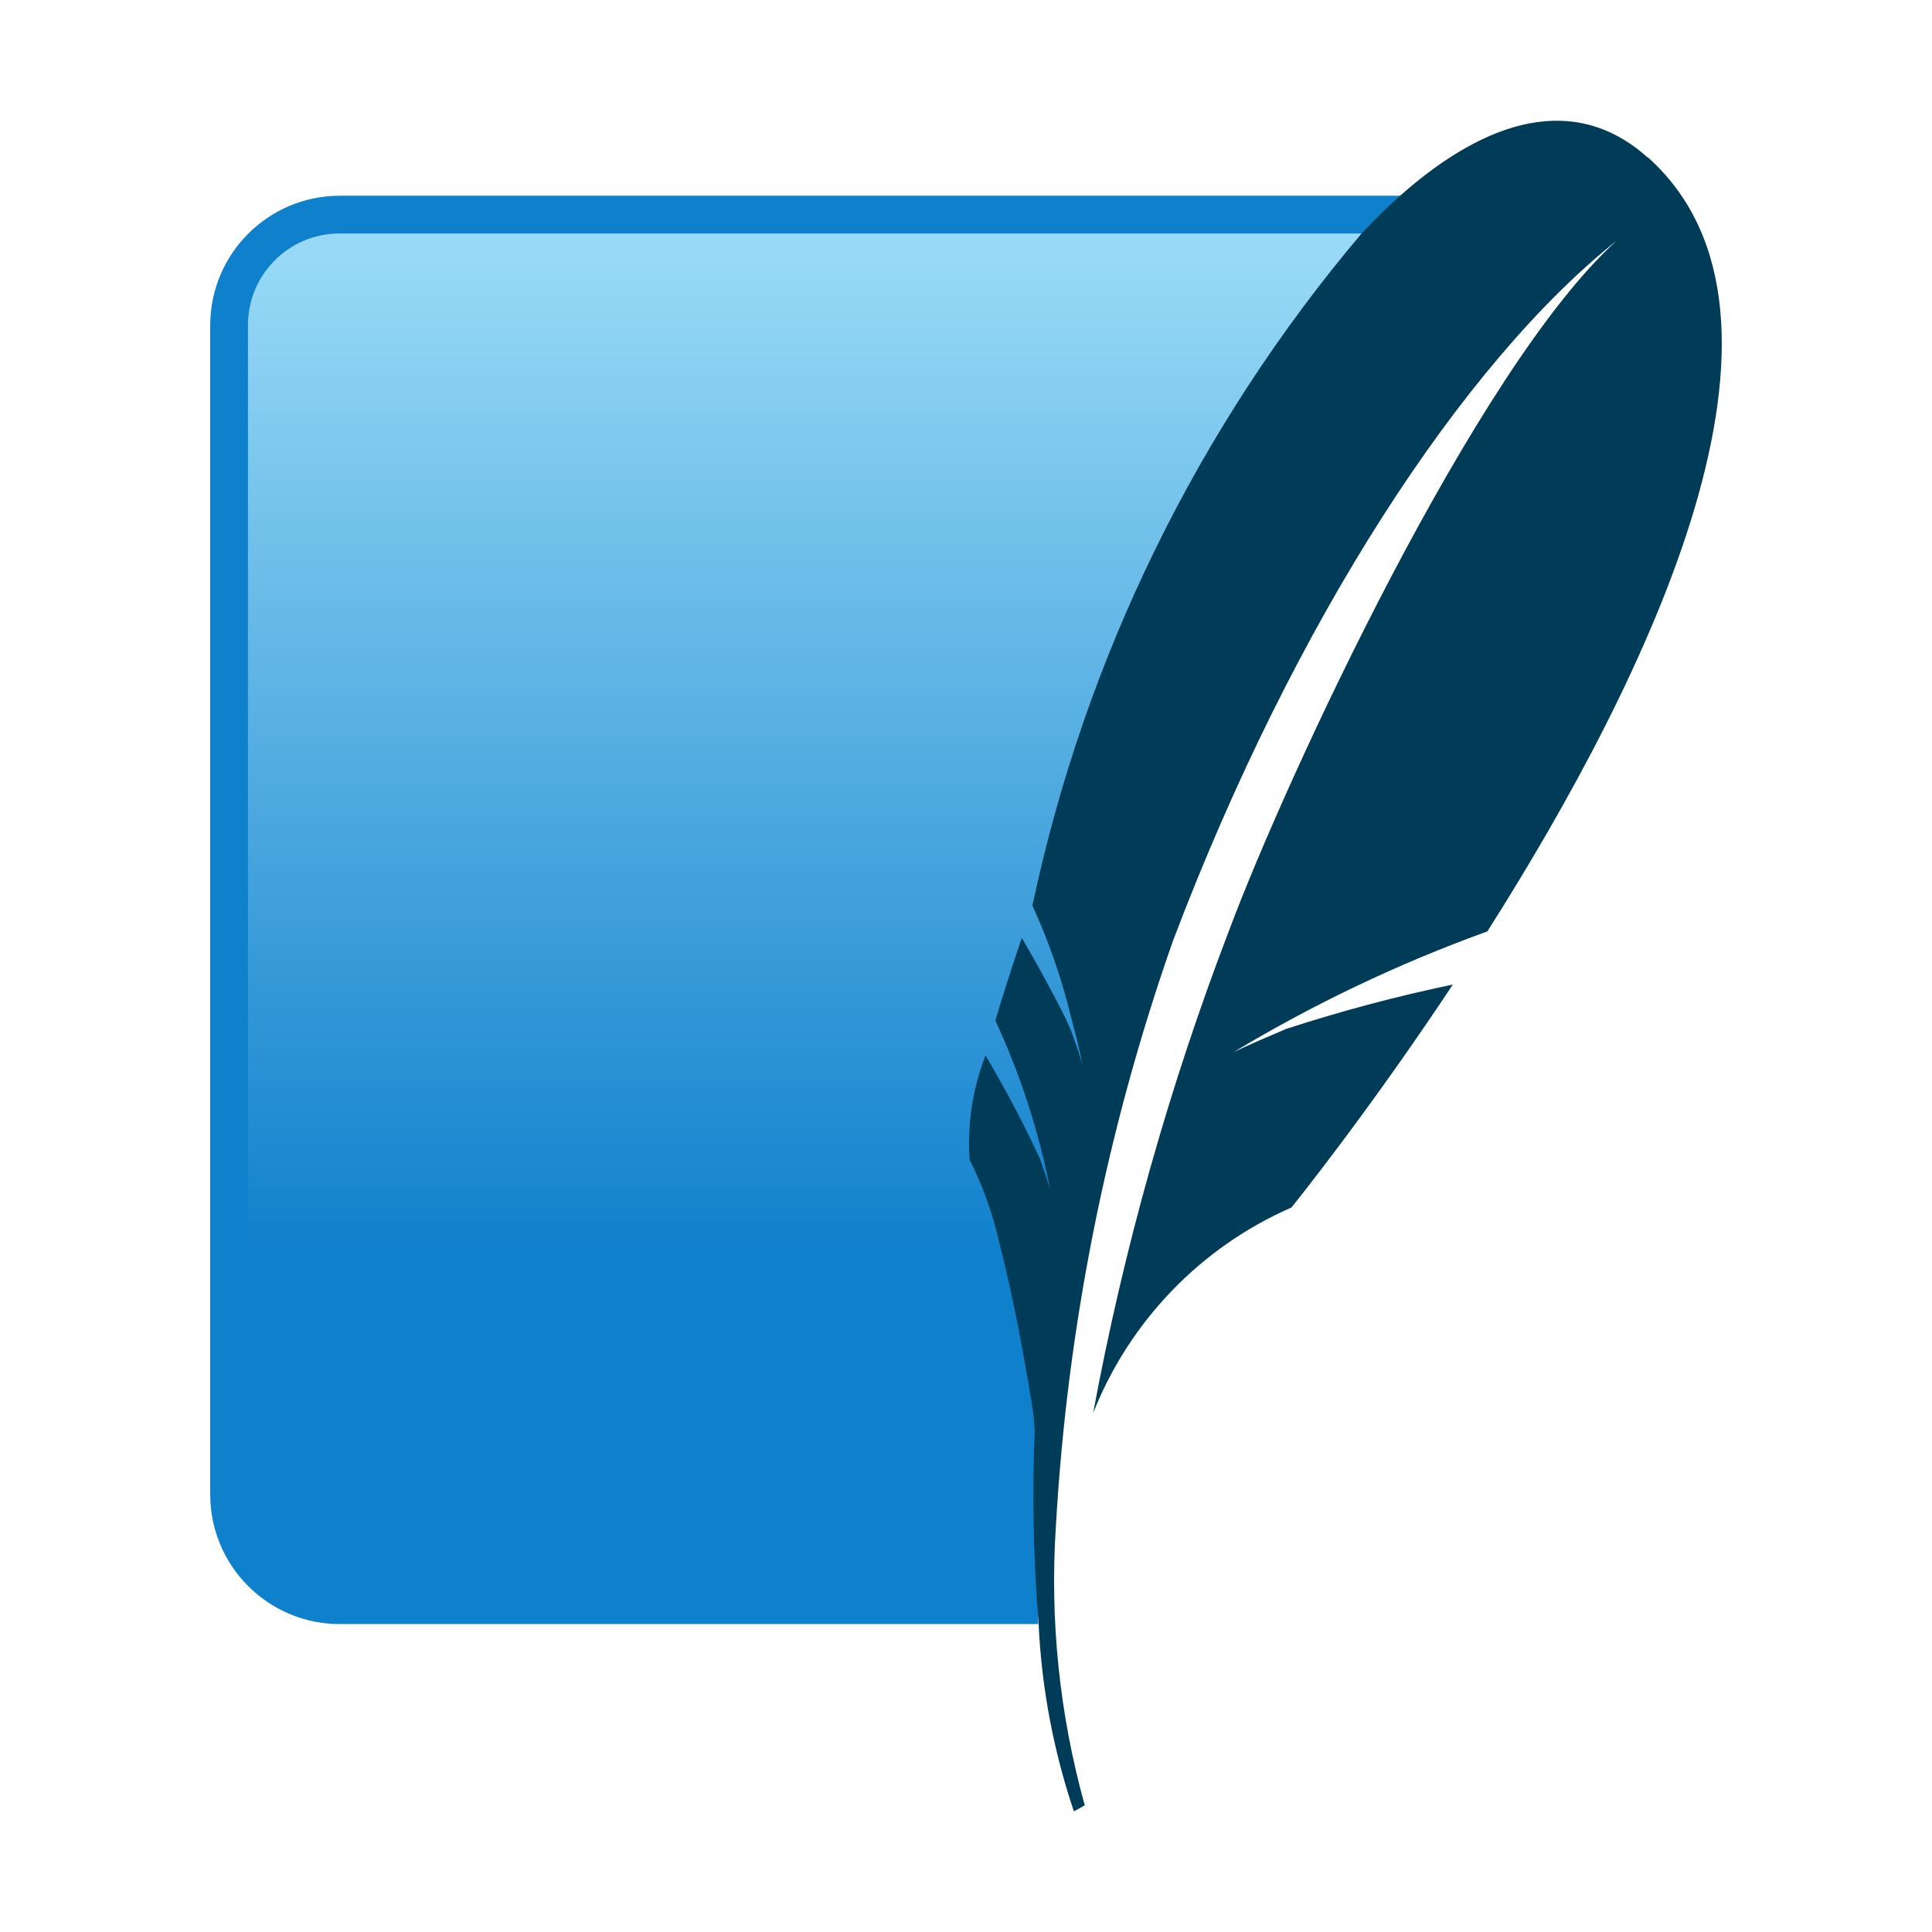
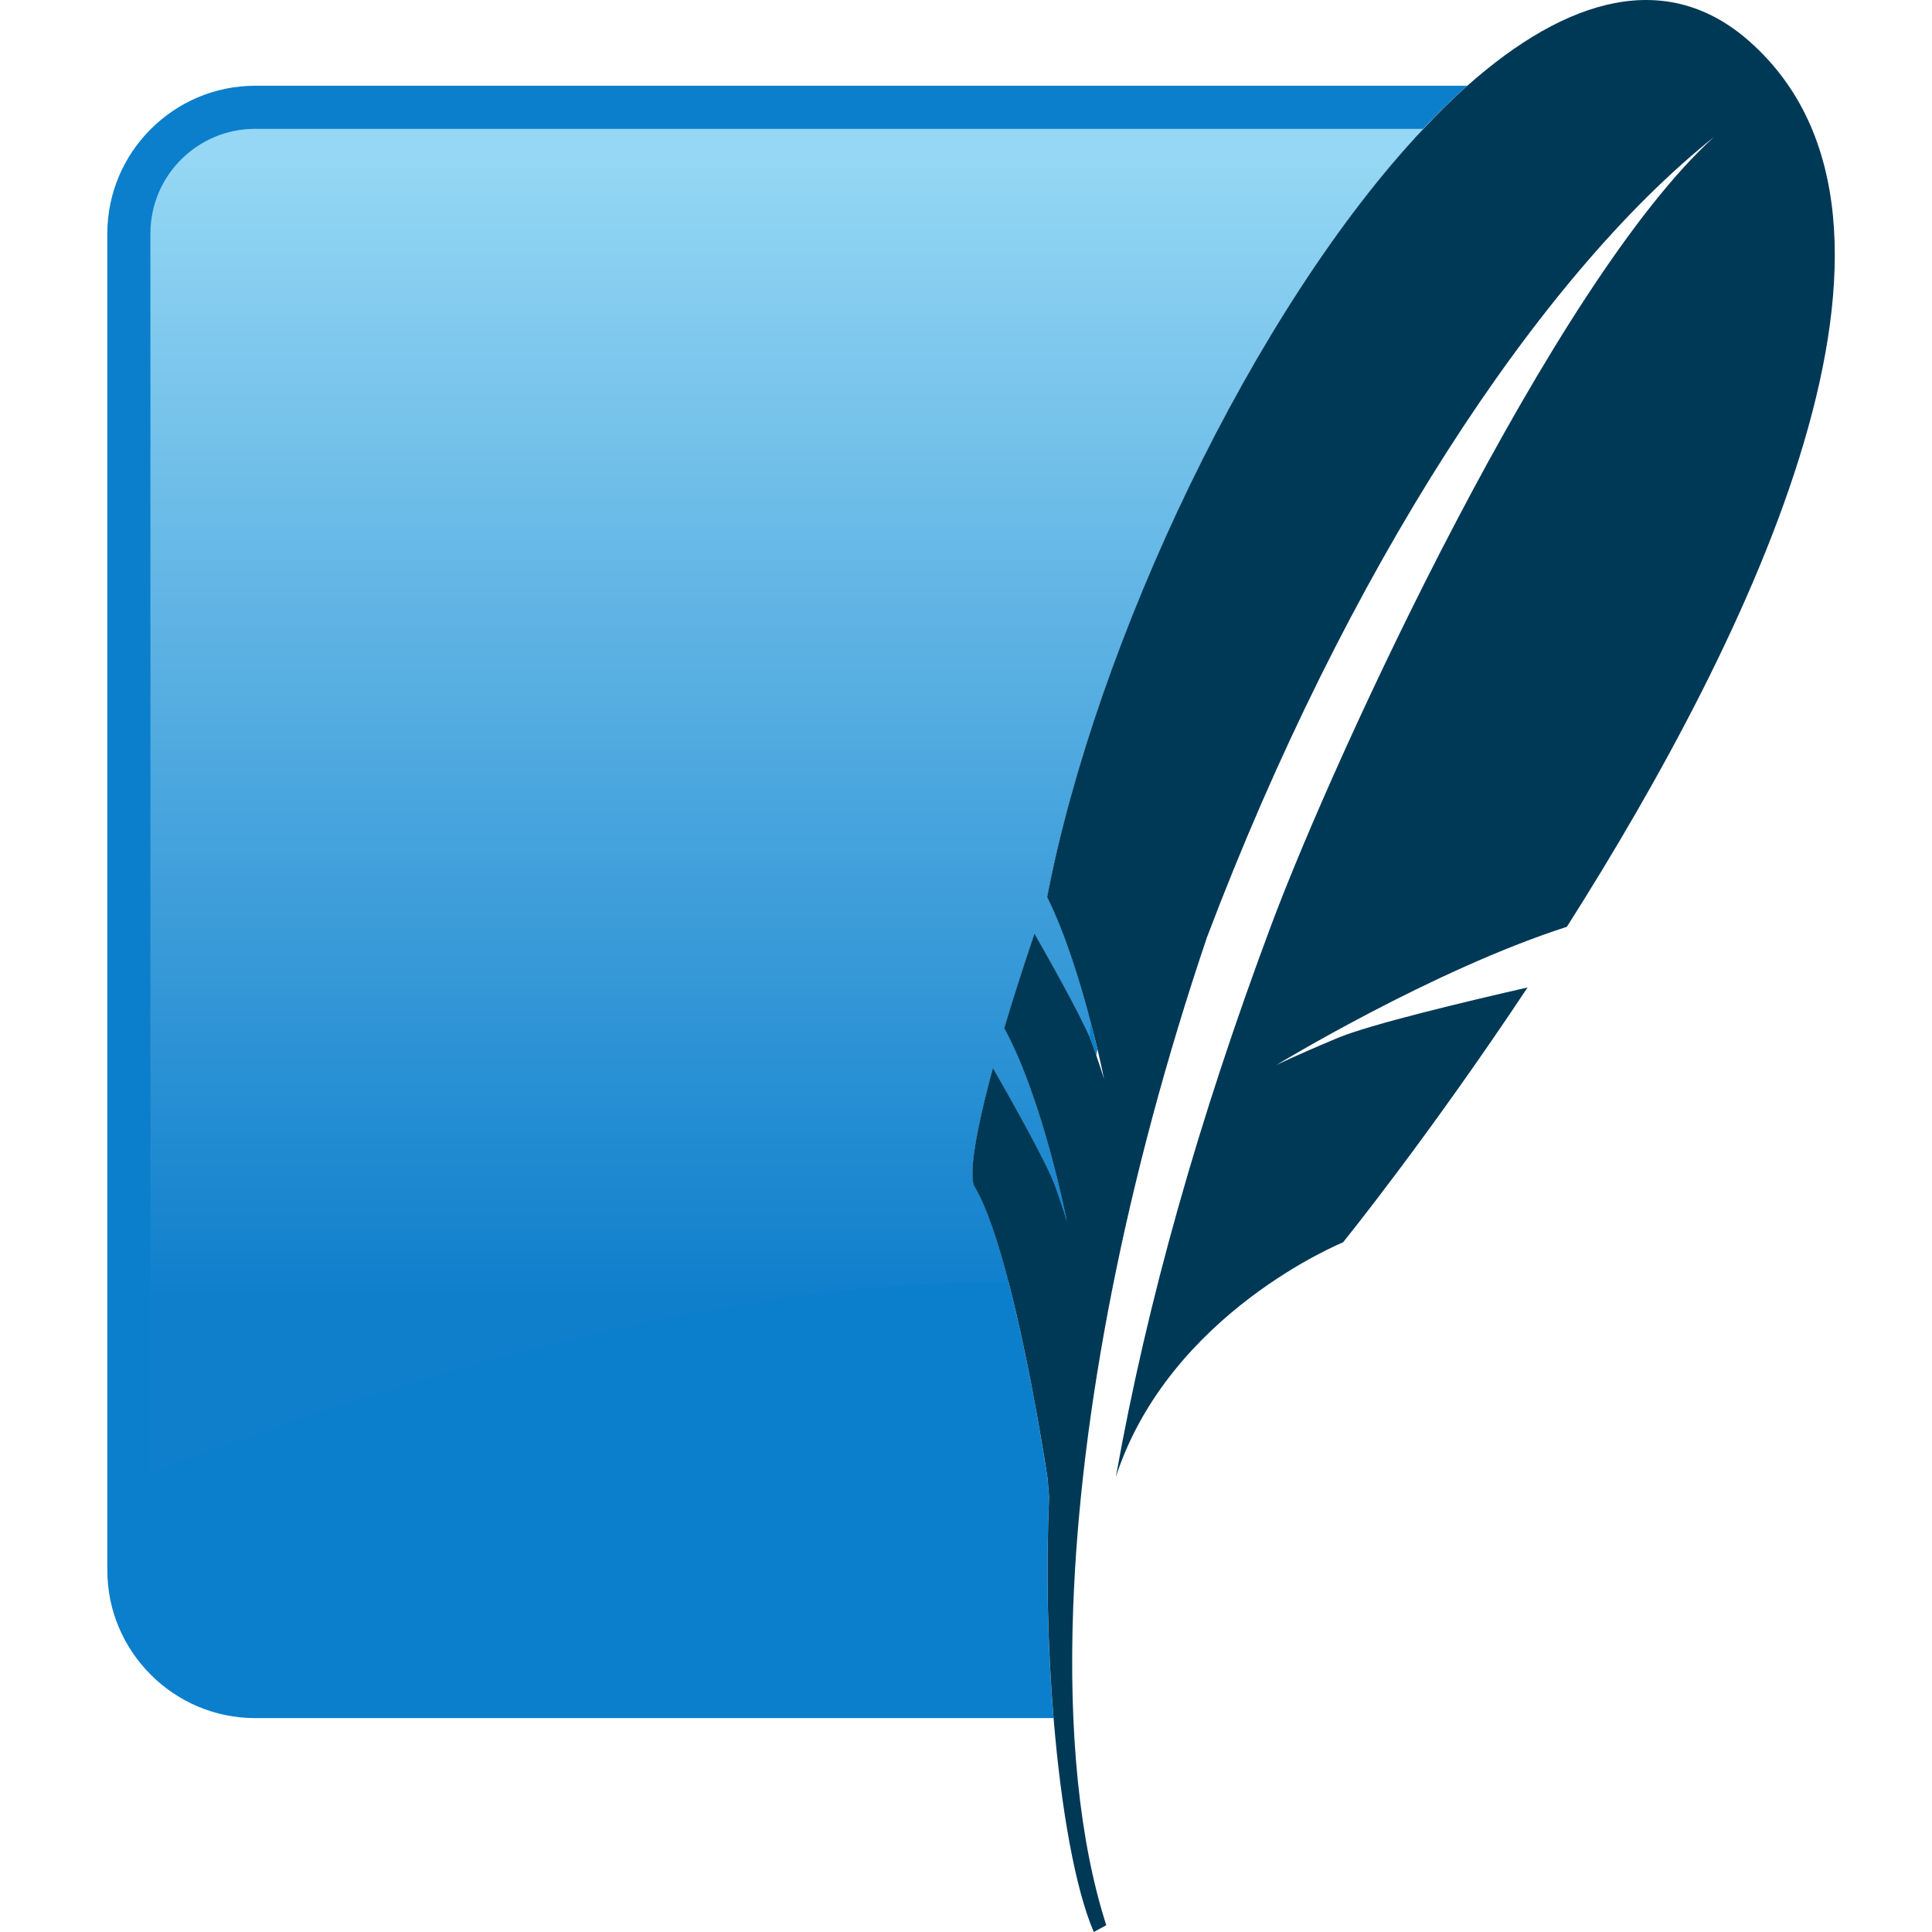
- <svg xmlns="http://www.w3.org/2000/svg" width="800px" height="800px" viewBox="0 0 32 32">
+ <svg xmlns="http://www.w3.org/2000/svg" viewBox="0 0 128 128">
  <defs>
-     <linearGradient id="a" x1="-118.318" y1="45.638" x2="-116.751" y2="45.638" gradientTransform="matrix(0, 11.486, 11.486, 0, -510.889, 1363.307)" gradientUnits="userSpaceOnUse">
-       <stop offset="0" stop-color="#97d9f6" />
-       <stop offset="0.92" stop-color="#0f80cc" />
-       <stop offset="1" stop-color="#0f80cc" />
+     <linearGradient id="sqlite-original-a" x1="-15.615" x2="-6.741" y1="-9.108" y2="-9.108" gradientTransform="rotate(90 -90.486 64.634) scale(9.2712)" gradientUnits="userSpaceOnUse">
+       <stop stop-color="#95d7f4" offset="0" />
+       <stop stop-color="#0f7fcc" offset=".92" />
+       <stop stop-color="#0f7fcc" offset="1" />
    </linearGradient>
  </defs>
-   <path d="M23.192,3.242H5.623A2.147,2.147,0,0,0,3.482,5.383V24.759A2.147,2.147,0,0,0,5.623,26.9H17.195C17.063,21.142,19.03,9.968,23.192,3.242Z" style="fill:#0f80cc" />
-   <path d="M22.554,3.867H5.623A1.518,1.518,0,0,0,4.107,5.383V23.345a42.01,42.01,0,0,1,13.569-2.684A123.555,123.555,0,0,1,22.554,3.867Z" style="fill:url(#a)" />
-   <path d="M27.29,2.608c-1.2-1.073-2.66-.642-4.1.634-.213.19-.426.4-.638.625A25.4,25.4,0,0,0,17.1,15a10.178,10.178,0,0,1,.634,1.822c.036.14.069.272.1.384.062.265.1.437.1.437s-.022-.083-.113-.346l-.059-.17c-.01-.027-.023-.059-.038-.094-.16-.373-.6-1.16-.8-1.5-.167.493-.315.954-.438,1.371a12.131,12.131,0,0,1,.908,2.8s-.03-.115-.171-.515a19.037,19.037,0,0,0-.9-1.708,4.037,4.037,0,0,0-.264,1.724,6.009,6.009,0,0,1,.493,1.383c.334,1.283.566,2.846.566,2.846s.008.1.02.263a26.145,26.145,0,0,0,.065,3.205,11.362,11.362,0,0,0,.584,3.1l.18-.1a13.859,13.859,0,0,1-.478-4.628,35.269,35.269,0,0,1,1.938-9.688c2.01-5.308,4.8-9.568,7.35-11.6-2.326,2.1-5.474,8.9-6.417,11.418a45.656,45.656,0,0,0-2.254,8A6.211,6.211,0,0,1,21.39,20s1.233-1.521,2.674-3.693a26.206,26.206,0,0,0-2.755.733c-.7.294-.889.394-.889.394a23.939,23.939,0,0,1,4.215-2.007c2.676-4.215,5.592-10.2,2.656-12.824" style="fill:#003b57" />
+   <path d="M69.5 99.176c-.059-.73-.094-1.2-.094-1.2S67.2 83.087 64.57 78.642c-.414-.707.043-3.594 1.207-7.88.68 1.169 3.54 6.192 4.118 7.81.648 1.824.78 2.347.78 2.347s-1.57-8.082-4.144-12.797a162.286 162.286 0 012.004-6.265c.973 1.71 3.313 5.859 3.828 7.3.102.293.192.543.27.774.023-.137.05-.274.074-.414-.59-2.504-1.75-6.86-3.336-10.082 3.52-18.328 15.531-42.824 27.84-53.754H16.9c-5.387 0-9.789 4.406-9.789 9.789v88.57c0 5.383 4.406 9.789 9.79 9.789h52.897a118.657 118.657 0 01-.297-14.652" fill="#0b7fcc" />
+   <path d="M65.777 70.762c.68 1.168 3.54 6.188 4.117 7.809.649 1.824.781 2.347.781 2.347s-1.57-8.082-4.144-12.797a164.535 164.535 0 012.004-6.27c.887 1.567 2.922 5.169 3.652 6.872l.082-.961c-.648-2.496-1.633-5.766-2.898-8.328 3.242-16.871 13.68-38.97 24.926-50.898H16.899a6.94 6.94 0 00-6.934 6.933v82.11c17.527-6.731 38.664-12.88 56.855-12.614-.672-2.605-1.441-4.96-2.25-6.324-.414-.707.043-3.597 1.207-7.879" fill="url(#sqlite-original-a)" />
+   <path d="M115.95 2.781c-5.5-4.906-12.164-2.933-18.734 2.899a44.347 44.347 0 00-2.914 2.859c-11.25 11.926-21.684 34.023-24.926 50.895 1.262 2.563 2.25 5.832 2.894 8.328.168.64.32 1.242.442 1.754.285 1.207.437 1.996.437 1.996s-.101-.383-.515-1.582c-.078-.23-.168-.484-.27-.773-.043-.125-.105-.274-.172-.434-.734-1.703-2.765-5.305-3.656-6.867-.762 2.25-1.437 4.36-2.004 6.265 2.578 4.715 4.149 12.797 4.149 12.797s-.137-.523-.782-2.347c-.578-1.621-3.441-6.64-4.117-7.809-1.164 4.281-1.625 7.172-1.207 7.88.809 1.362 1.574 3.722 2.25 6.323 1.524 5.867 2.586 13.012 2.586 13.012s.031.469.094 1.2a118.653 118.653 0 00.297 14.651c.504 6.11 1.453 11.363 2.664 14.172l.828-.449c-1.781-5.535-2.504-12.793-2.188-21.156.48-12.793 3.422-28.215 8.856-44.289 9.191-24.27 21.938-43.738 33.602-53.035-10.633 9.602-25.023 40.684-29.332 52.195-4.82 12.891-8.238 24.984-10.301 36.574 3.55-10.863 15.047-15.53 15.047-15.53s5.637-6.958 12.227-16.888c-3.95.903-10.43 2.442-12.598 3.352-3.2 1.344-4.067 1.8-4.067 1.8s10.371-6.312 19.27-9.171c12.234-19.27 25.562-46.648 12.141-58.621" fill="#003956" />
</svg>
